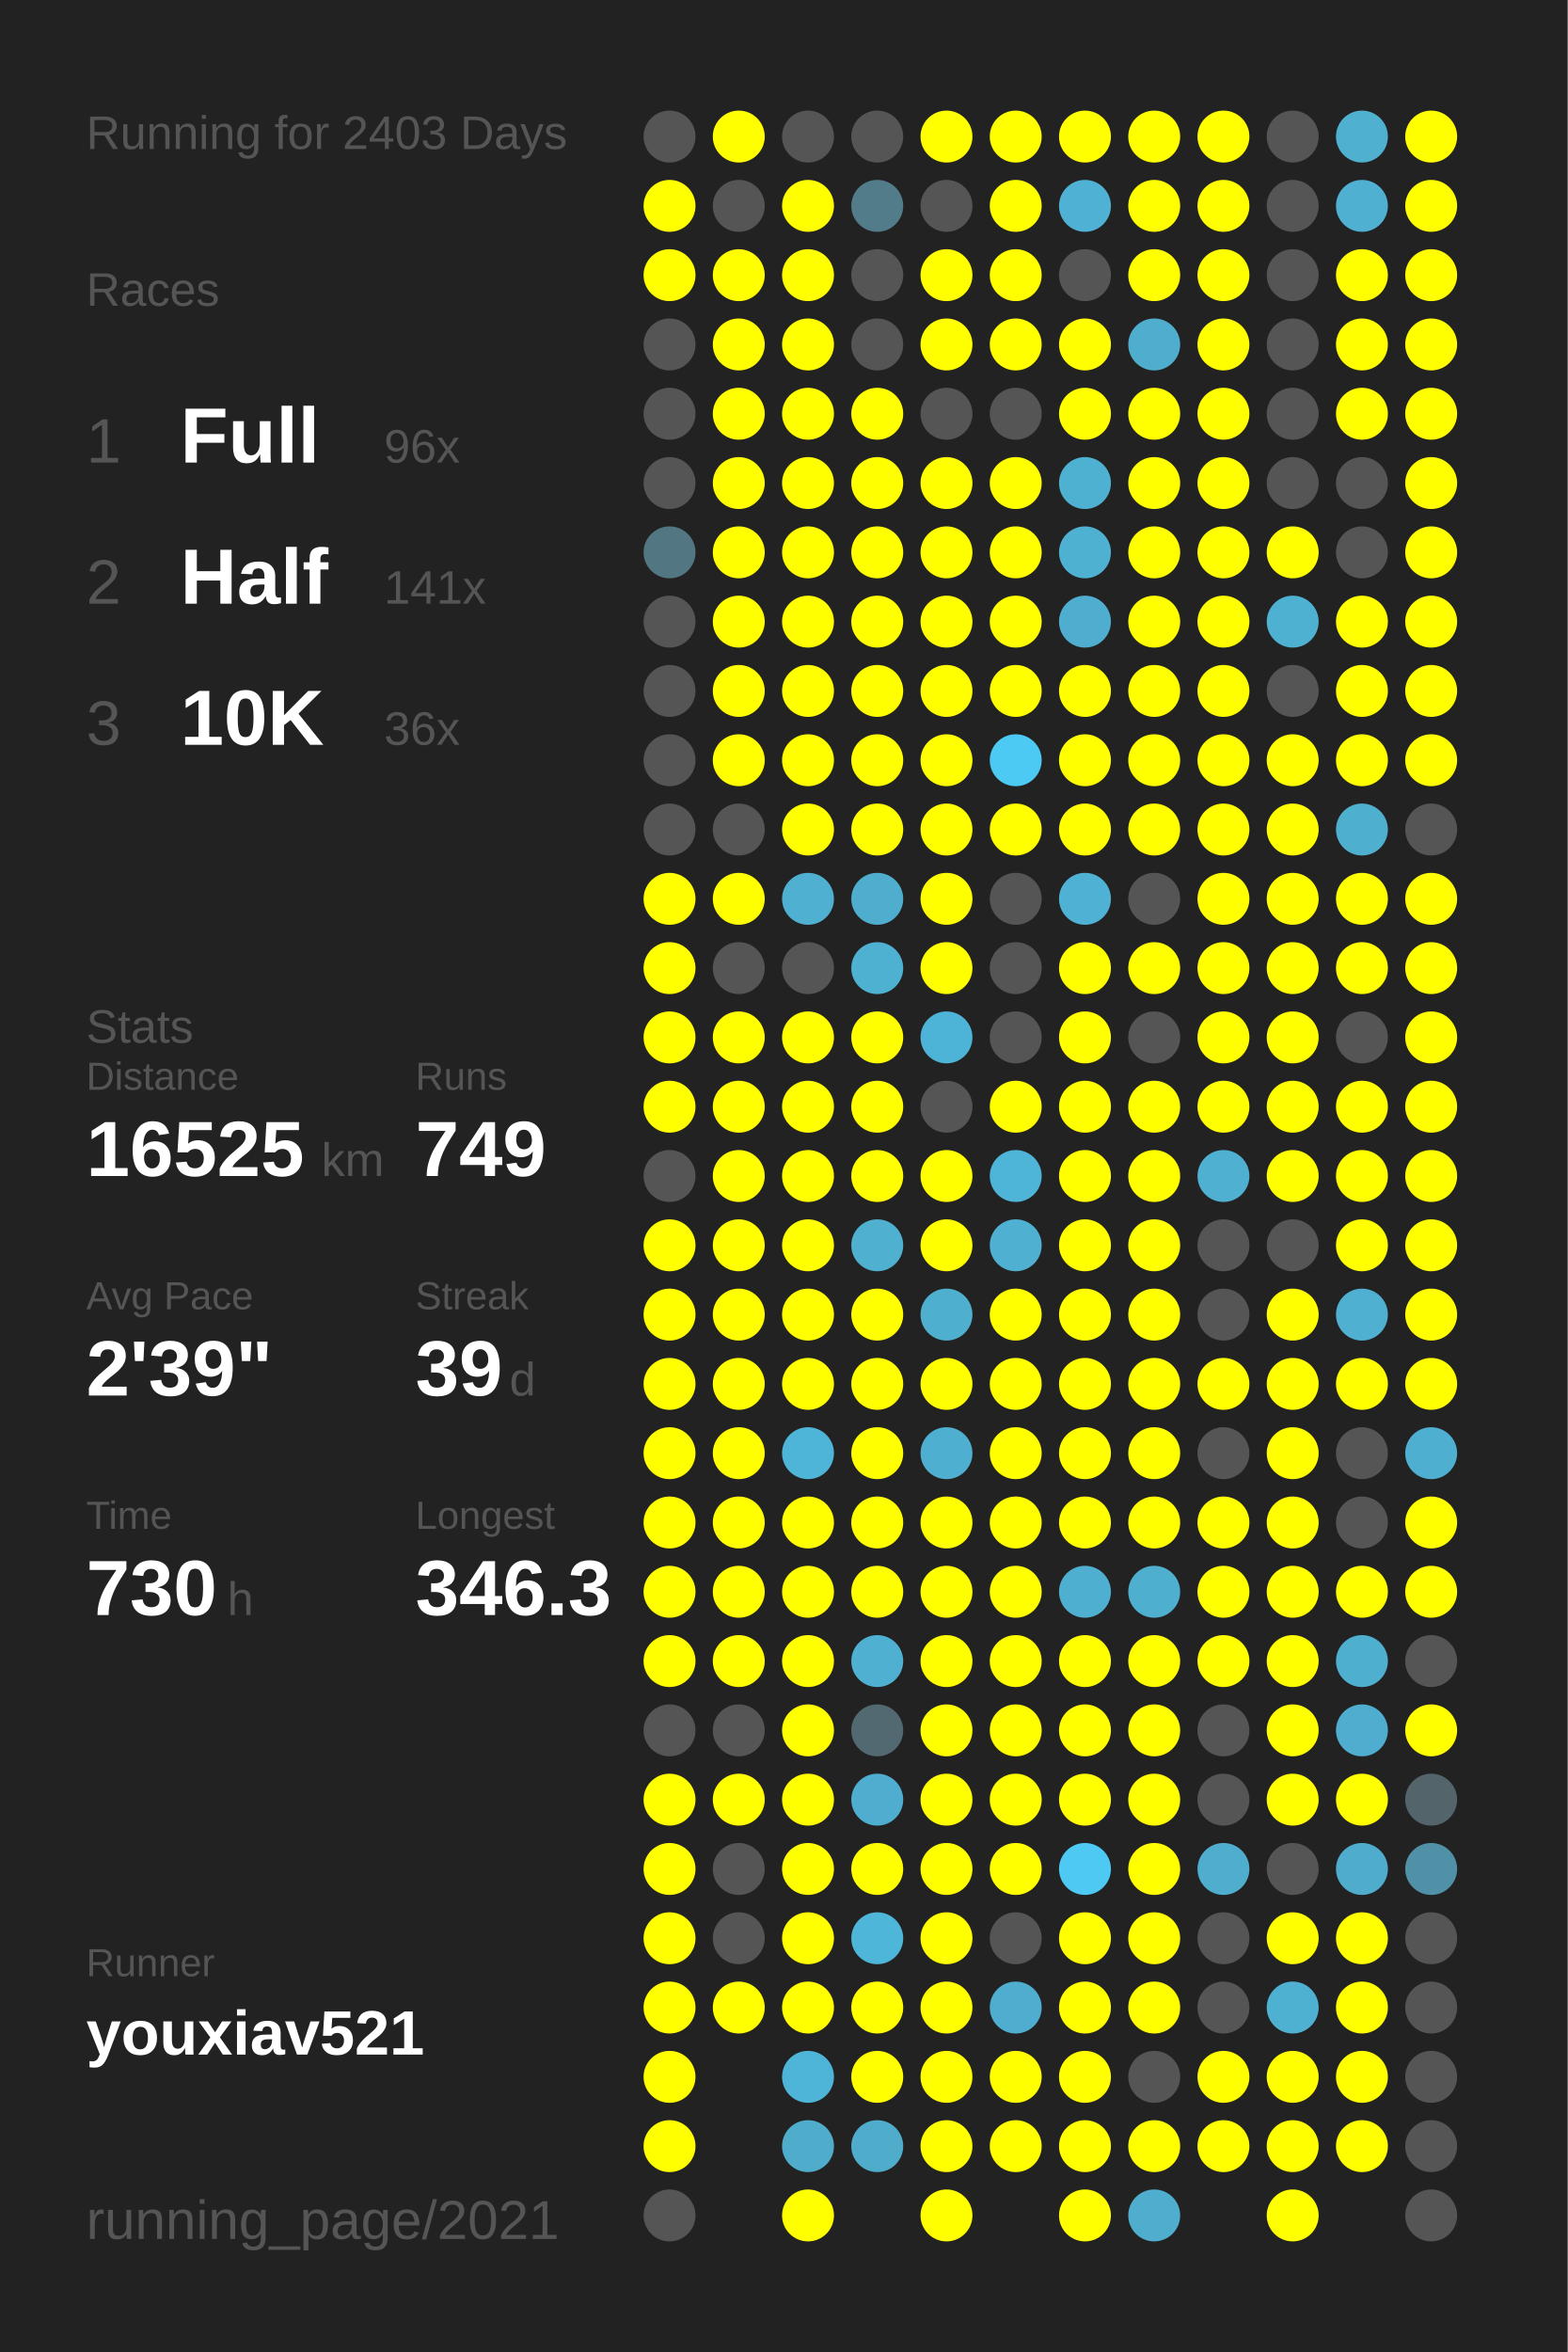
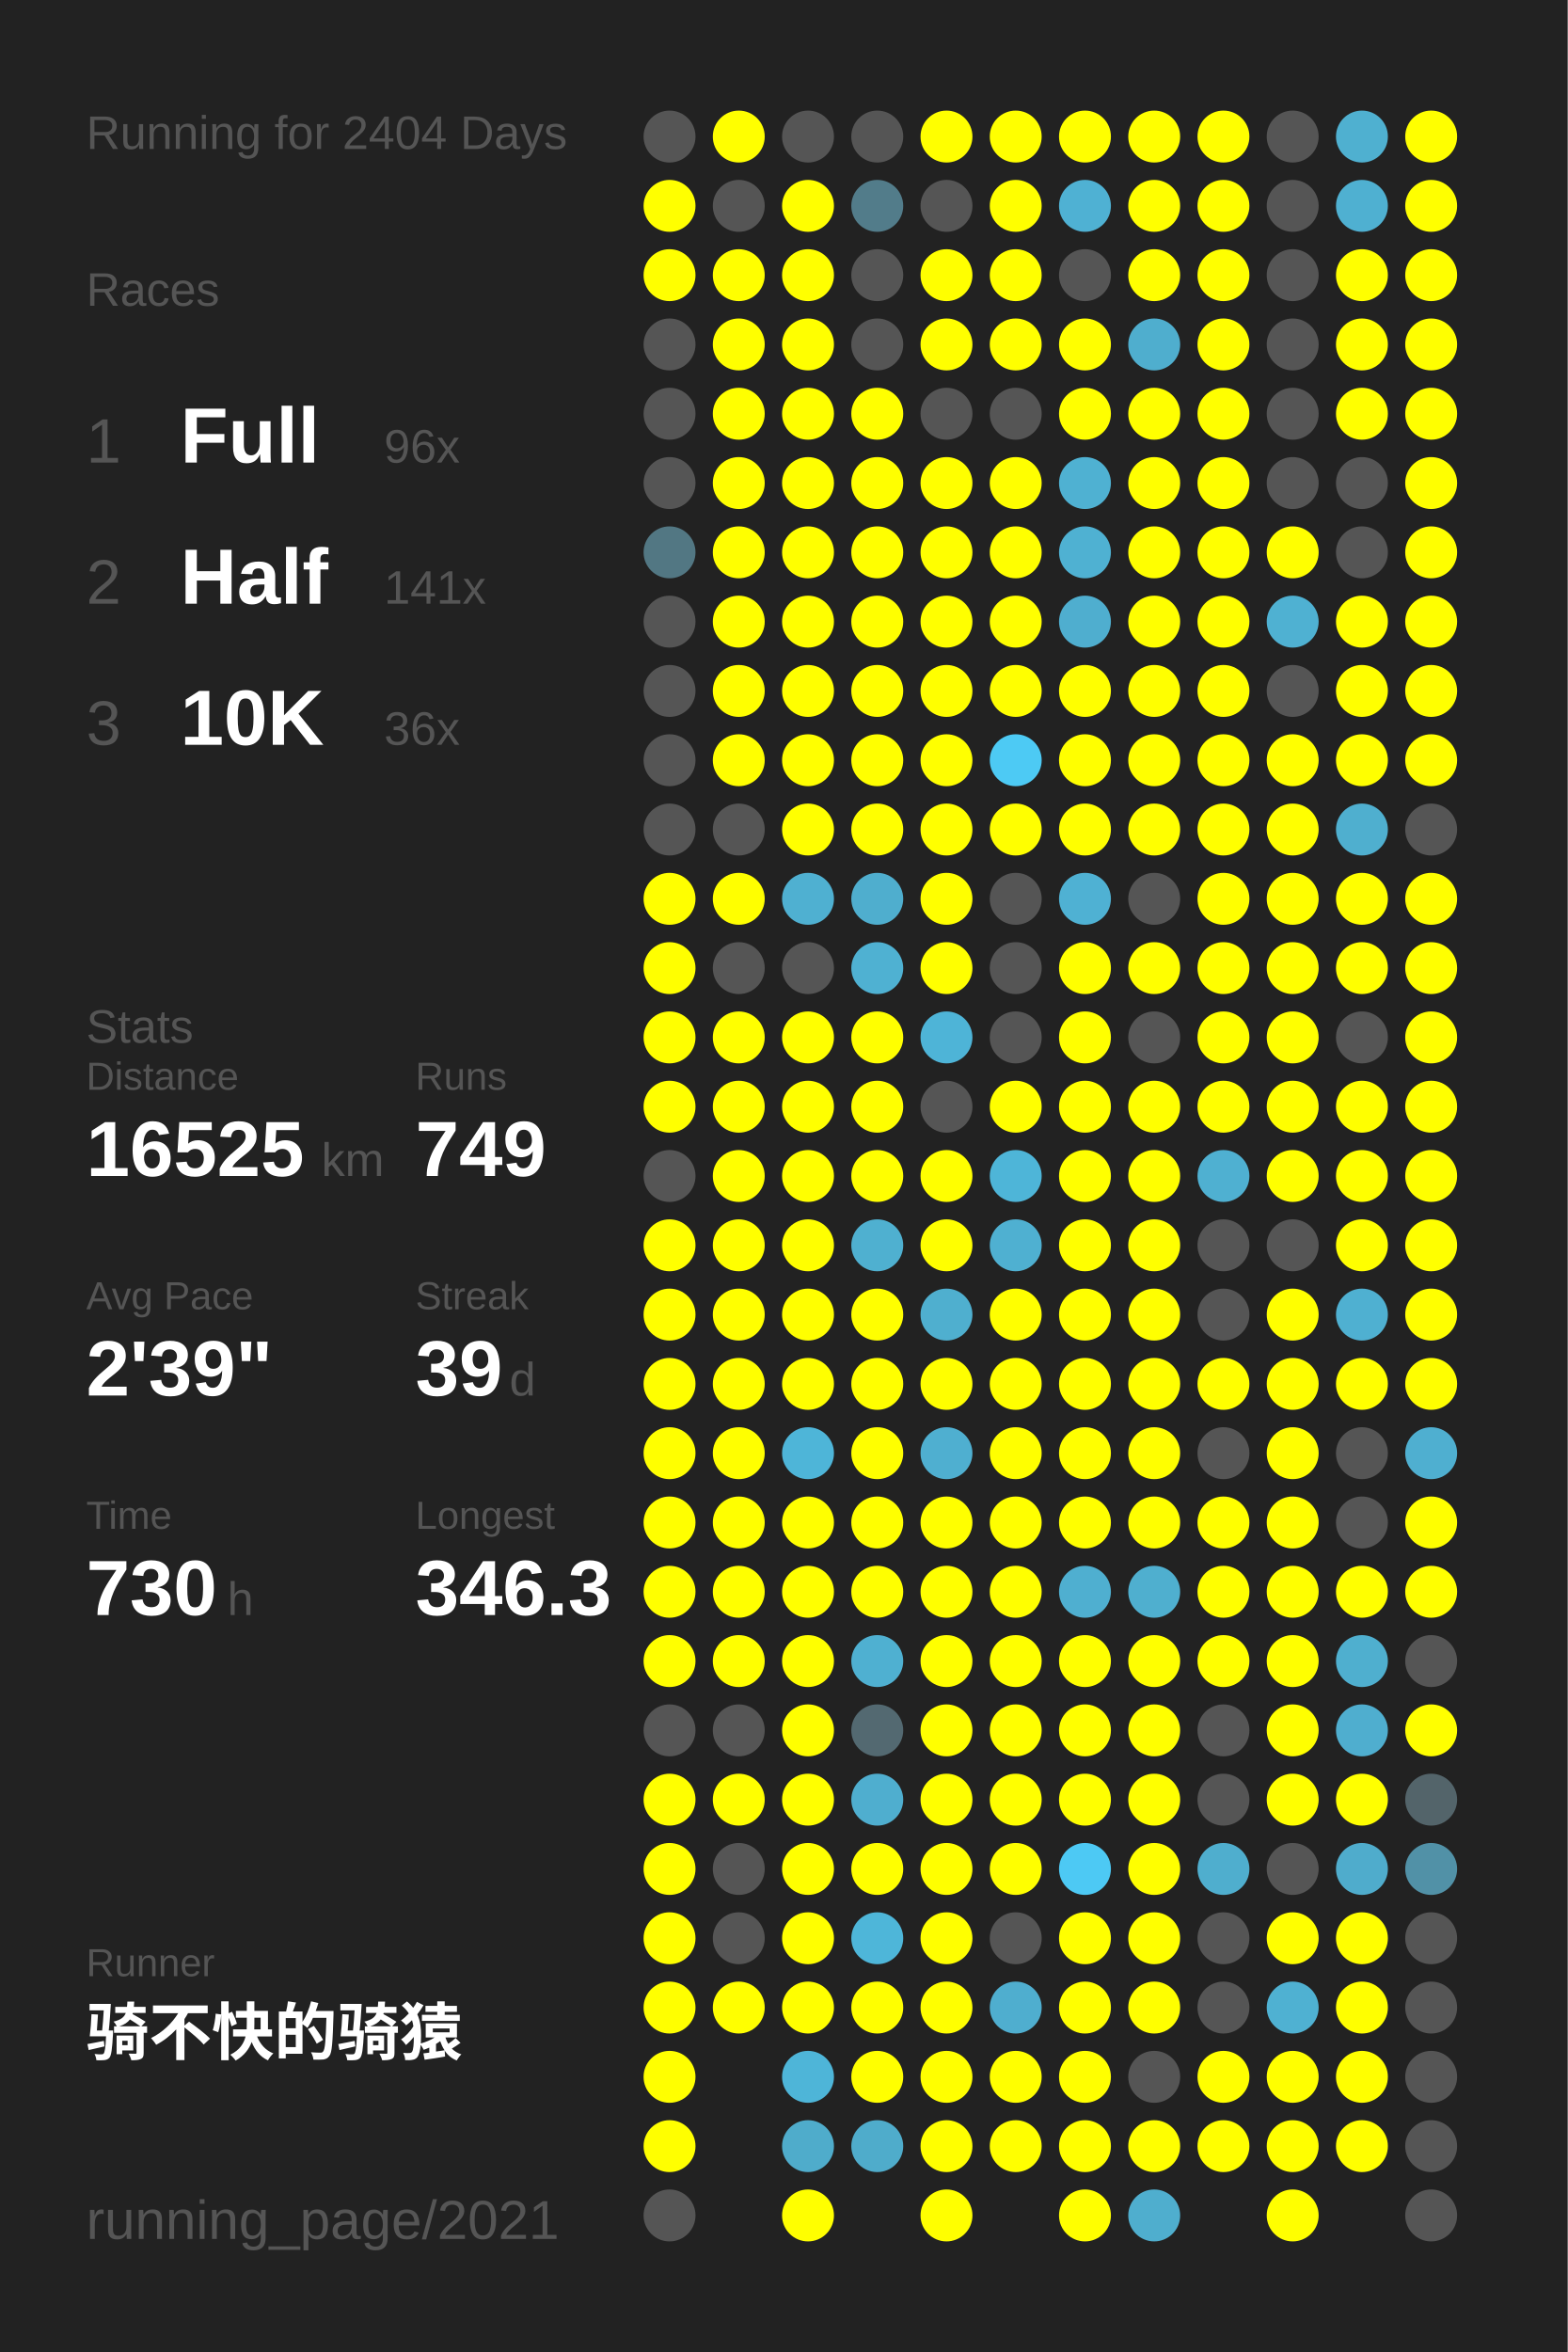
<svg xmlns="http://www.w3.org/2000/svg" baseProfile="full" height="300mm" version="1.1" viewBox="0,0,200,300" width="200mm">
  <defs />
  <rect fill="#222222" height="300" width="200" x="0" y="0" />
-   <text fill="#555555" style="font-size:6px; font-family:Arial;" x="11" y="19">Running for 2403 Days</text>
+   <text fill="#555555" style="font-size:6px; font-family:Arial;" x="11" y="19">Running for 2404 Days</text>
  <text fill="#555555" style="font-size:6px; font-family:Arial;" x="11" y="39">Races</text>
  <text fill="#555555" style="font-size:8px; font-family:Arial;" x="11" y="59">1</text>
  <text fill="#FFFFFF" style="font-size:10px; font-family:Arial; font-weight:bold;" x="23" y="59">Full</text>
  <text fill="#555555" style="font-size:6px; font-family:Arial;" x="49" y="59">96x</text>
  <text fill="#555555" style="font-size:8px; font-family:Arial;" x="11" y="77">2</text>
  <text fill="#FFFFFF" style="font-size:10px; font-family:Arial; font-weight:bold;" x="23" y="77">Half</text>
  <text fill="#555555" style="font-size:6px; font-family:Arial;" x="49" y="77">141x</text>
  <text fill="#555555" style="font-size:8px; font-family:Arial;" x="11" y="95">3</text>
  <text fill="#FFFFFF" style="font-size:10px; font-family:Arial; font-weight:bold;" x="23" y="95">10K</text>
  <text fill="#555555" style="font-size:6px; font-family:Arial;" x="49" y="95">36x</text>
  <text fill="#555555" style="font-size:6px; font-family:Arial;" x="11" y="133">Stats</text>
  <text fill="#555555" style="font-size:5px; font-family:Arial;" x="11" y="139">Distance</text>
  <text fill="#FFFFFF" style="font-size:10px; font-family:Arial; font-weight:bold;" x="11" y="150">16525</text>
  <text fill="#555555" style="font-size:6px; font-family:Arial;" x="41" y="150">km</text>
  <text fill="#555555" style="font-size:5px; font-family:Arial;" x="53" y="139">Runs</text>
  <text fill="#FFFFFF" style="font-size:10px; font-family:Arial; font-weight:bold;" x="53" y="150">749</text>
  <text fill="#555555" style="font-size:5px; font-family:Arial;" x="11" y="167">Avg Pace</text>
  <text fill="#FFFFFF" style="font-size:10px; font-family:Arial; font-weight:bold;" x="11" y="178">2'39"</text>
  <text fill="#555555" style="font-size:5px; font-family:Arial;" x="53" y="167">Streak</text>
  <text fill="#FFFFFF" style="font-size:10px; font-family:Arial; font-weight:bold;" x="53" y="178">39</text>
  <text fill="#555555" style="font-size:6px; font-family:Arial;" x="65" y="178">d</text>
  <text fill="#555555" style="font-size:5px; font-family:Arial;" x="11" y="195">Time</text>
  <text fill="#FFFFFF" style="font-size:10px; font-family:Arial; font-weight:bold;" x="11" y="206">730</text>
  <text fill="#555555" style="font-size:6px; font-family:Arial;" x="29" y="206">h</text>
  <text fill="#555555" style="font-size:5px; font-family:Arial;" x="53" y="195">Longest</text>
  <text fill="#FFFFFF" style="font-size:10px; font-family:Arial; font-weight:bold;" x="53" y="206">346.3</text>
  <text fill="#555555" style="font-size:5px; font-family:Arial;" x="11" y="252.065">Runner</text>
-   <text fill="#FFFFFF" style="font-size:8px; font-family:Arial; font-weight:bold;" x="11" y="262.065">youxiav521</text>
+   <text fill="#FFFFFF" style="font-size:8px; font-family:Arial; font-weight:bold;" x="11" y="262.065">骑不快的骑猿</text>
  <text fill="#555555" style="font-size:7px; font-family:Arial;" x="11" y="285.581">running_page/2021</text>
  <circle cx="85.417" cy="17.419" fill="#555555" r="3.312" />
  <circle cx="85.417" cy="26.258" fill="#FFFF00" r="3.312" />
  <circle cx="85.417" cy="35.097" fill="#FFFF00" r="3.312" />
  <circle cx="85.417" cy="43.935" fill="#555555" r="3.312" />
  <circle cx="85.417" cy="52.774" fill="#555555" r="3.312" />
  <circle cx="85.417" cy="61.613" fill="#555555" r="3.312" />
  <circle cx="85.417" cy="70.452" fill="#527783" r="3.312" />
  <circle cx="85.417" cy="79.29" fill="#555555" r="3.312" />
  <circle cx="85.417" cy="88.129" fill="#555555" r="3.312" />
  <circle cx="85.417" cy="96.968" fill="#555555" r="3.312" />
  <circle cx="85.417" cy="105.806" fill="#555555" r="3.312" />
  <circle cx="85.417" cy="114.645" fill="#FFFF00" r="3.312" />
  <circle cx="85.417" cy="123.484" fill="#FFFF00" r="3.312" />
  <circle cx="85.417" cy="132.323" fill="#FFFF00" r="3.312" />
  <circle cx="85.417" cy="141.161" fill="#FFFF00" r="3.312" />
  <circle cx="85.417" cy="150" fill="#555555" r="3.312" />
  <circle cx="85.417" cy="158.839" fill="#FFFF00" r="3.312" />
  <circle cx="85.417" cy="167.677" fill="#FFFF00" r="3.312" />
  <circle cx="85.417" cy="176.516" fill="#FFFF00" r="3.312" />
  <circle cx="85.417" cy="185.355" fill="#FFFF00" r="3.312" />
  <circle cx="85.417" cy="194.194" fill="#FFFF00" r="3.312" />
  <circle cx="85.417" cy="203.032" fill="#FFFF00" r="3.312" />
  <circle cx="85.417" cy="211.871" fill="#FFFF00" r="3.312" />
  <circle cx="85.417" cy="220.71" fill="#555555" r="3.312" />
  <circle cx="85.417" cy="229.548" fill="#FFFF00" r="3.312" />
  <circle cx="85.417" cy="238.387" fill="#FFFF00" r="3.312" />
  <circle cx="85.417" cy="247.226" fill="#FFFF00" r="3.312" />
  <circle cx="85.417" cy="256.065" fill="#FFFF00" r="3.312" />
  <circle cx="85.417" cy="264.903" fill="#FFFF00" r="3.312" />
  <circle cx="85.417" cy="273.742" fill="#FFFF00" r="3.312" />
  <circle cx="85.417" cy="282.581" fill="#555555" r="3.312" />
  <circle cx="94.25" cy="17.419" fill="#FFFF00" r="3.312" />
  <circle cx="94.25" cy="26.258" fill="#555555" r="3.312" />
  <circle cx="94.25" cy="35.097" fill="#FFFF00" r="3.312" />
  <circle cx="94.25" cy="43.935" fill="#FFFF00" r="3.312" />
  <circle cx="94.25" cy="52.774" fill="#FFFF00" r="3.312" />
  <circle cx="94.25" cy="61.613" fill="#FFFF00" r="3.312" />
  <circle cx="94.25" cy="70.452" fill="#FFFF00" r="3.312" />
  <circle cx="94.25" cy="79.29" fill="#FFFF00" r="3.312" />
  <circle cx="94.25" cy="88.129" fill="#FFFF00" r="3.312" />
  <circle cx="94.25" cy="96.968" fill="#FFFF00" r="3.312" />
  <circle cx="94.25" cy="105.806" fill="#555555" r="3.312" />
  <circle cx="94.25" cy="114.645" fill="#FFFF00" r="3.312" />
  <circle cx="94.25" cy="123.484" fill="#555555" r="3.312" />
  <circle cx="94.25" cy="132.323" fill="#FFFF00" r="3.312" />
  <circle cx="94.25" cy="141.161" fill="#FFFF00" r="3.312" />
  <circle cx="94.25" cy="150" fill="#FFFF00" r="3.312" />
  <circle cx="94.25" cy="158.839" fill="#FFFF00" r="3.312" />
  <circle cx="94.25" cy="167.677" fill="#FFFF00" r="3.312" />
  <circle cx="94.25" cy="176.516" fill="#FFFF00" r="3.312" />
  <circle cx="94.25" cy="185.355" fill="#FFFF00" r="3.312" />
  <circle cx="94.25" cy="194.194" fill="#FFFF00" r="3.312" />
  <circle cx="94.25" cy="203.032" fill="#FFFF00" r="3.312" />
  <circle cx="94.25" cy="211.871" fill="#FFFF00" r="3.312" />
  <circle cx="94.25" cy="220.71" fill="#555555" r="3.312" />
  <circle cx="94.25" cy="229.548" fill="#FFFF00" r="3.312" />
  <circle cx="94.25" cy="238.387" fill="#555555" r="3.312" />
  <circle cx="94.25" cy="247.226" fill="#555555" r="3.312" />
  <circle cx="94.25" cy="256.065" fill="#FFFF00" r="3.312" />
  <circle cx="103.083" cy="17.419" fill="#555555" r="3.312" />
  <circle cx="103.083" cy="26.258" fill="#FFFF00" r="3.312" />
  <circle cx="103.083" cy="35.097" fill="#FFFF00" r="3.312" />
  <circle cx="103.083" cy="43.935" fill="#FFFF00" r="3.312" />
  <circle cx="103.083" cy="52.774" fill="#FFFF00" r="3.312" />
  <circle cx="103.083" cy="61.613" fill="#FFFF00" r="3.312" />
  <circle cx="103.083" cy="70.452" fill="#FFFF00" r="3.312" />
  <circle cx="103.083" cy="79.29" fill="#FFFF00" r="3.312" />
  <circle cx="103.083" cy="88.129" fill="#FFFF00" r="3.312" />
  <circle cx="103.083" cy="96.968" fill="#FFFF00" r="3.312" />
  <circle cx="103.083" cy="105.806" fill="#FFFF00" r="3.312" />
  <circle cx="103.083" cy="114.645" fill="#4fb0d1" r="3.312" />
  <circle cx="103.083" cy="123.484" fill="#555555" r="3.312" />
  <circle cx="103.083" cy="132.323" fill="#FFFF00" r="3.312" />
  <circle cx="103.083" cy="141.161" fill="#FFFF00" r="3.312" />
  <circle cx="103.083" cy="150" fill="#FFFF00" r="3.312" />
  <circle cx="103.083" cy="158.839" fill="#FFFF00" r="3.312" />
  <circle cx="103.083" cy="167.677" fill="#FFFF00" r="3.312" />
  <circle cx="103.083" cy="176.516" fill="#FFFF00" r="3.312" />
  <circle cx="103.083" cy="185.355" fill="#4eb5d8" r="3.312" />
  <circle cx="103.083" cy="194.194" fill="#FFFF00" r="3.312" />
  <circle cx="103.083" cy="203.032" fill="#FFFF00" r="3.312" />
  <circle cx="103.083" cy="211.871" fill="#FFFF00" r="3.312" />
  <circle cx="103.083" cy="220.71" fill="#FFFF00" r="3.312" />
  <circle cx="103.083" cy="229.548" fill="#FFFF00" r="3.312" />
  <circle cx="103.083" cy="238.387" fill="#FFFF00" r="3.312" />
  <circle cx="103.083" cy="247.226" fill="#FFFF00" r="3.312" />
  <circle cx="103.083" cy="256.065" fill="#FFFF00" r="3.312" />
  <circle cx="103.083" cy="264.903" fill="#4eb5d8" r="3.312" />
  <circle cx="103.083" cy="273.742" fill="#4faccb" r="3.312" />
  <circle cx="103.083" cy="282.581" fill="#FFFF00" r="3.312" />
  <circle cx="111.917" cy="17.419" fill="#555555" r="3.312" />
  <circle cx="111.917" cy="26.258" fill="#527c8a" r="3.312" />
  <circle cx="111.917" cy="35.097" fill="#555555" r="3.312" />
  <circle cx="111.917" cy="43.935" fill="#555555" r="3.312" />
  <circle cx="111.917" cy="52.774" fill="#FFFF00" r="3.312" />
  <circle cx="111.917" cy="61.613" fill="#FFFF00" r="3.312" />
  <circle cx="111.917" cy="70.452" fill="#FFFF00" r="3.312" />
  <circle cx="111.917" cy="79.29" fill="#FFFF00" r="3.312" />
  <circle cx="111.917" cy="88.129" fill="#FFFF00" r="3.312" />
  <circle cx="111.917" cy="96.968" fill="#FFFF00" r="3.312" />
  <circle cx="111.917" cy="105.806" fill="#FFFF00" r="3.312" />
  <circle cx="111.917" cy="114.645" fill="#4faece" r="3.312" />
  <circle cx="111.917" cy="123.484" fill="#4fb1d2" r="3.312" />
  <circle cx="111.917" cy="132.323" fill="#FFFF00" r="3.312" />
  <circle cx="111.917" cy="141.161" fill="#FFFF00" r="3.312" />
  <circle cx="111.917" cy="150" fill="#FFFF00" r="3.312" />
  <circle cx="111.917" cy="158.839" fill="#4fb0d0" r="3.312" />
  <circle cx="111.917" cy="167.677" fill="#FFFF00" r="3.312" />
  <circle cx="111.917" cy="176.516" fill="#FFFF00" r="3.312" />
  <circle cx="111.917" cy="185.355" fill="#FFFF00" r="3.312" />
  <circle cx="111.917" cy="194.194" fill="#FFFF00" r="3.312" />
  <circle cx="111.917" cy="203.032" fill="#FFFF00" r="3.312" />
  <circle cx="111.917" cy="211.871" fill="#4fb0d1" r="3.312" />
  <circle cx="111.917" cy="220.71" fill="#536971" r="3.312" />
  <circle cx="111.917" cy="229.548" fill="#4faecf" r="3.312" />
  <circle cx="111.917" cy="238.387" fill="#FFFF00" r="3.312" />
  <circle cx="111.917" cy="247.226" fill="#4eb6d9" r="3.312" />
  <circle cx="111.917" cy="256.065" fill="#FFFF00" r="3.312" />
  <circle cx="111.917" cy="264.903" fill="#FFFF00" r="3.312" />
  <circle cx="111.917" cy="273.742" fill="#4faccb" r="3.312" />
  <circle cx="120.75" cy="17.419" fill="#FFFF00" r="3.312" />
  <circle cx="120.75" cy="26.258" fill="#555555" r="3.312" />
  <circle cx="120.75" cy="35.097" fill="#FFFF00" r="3.312" />
  <circle cx="120.75" cy="43.935" fill="#FFFF00" r="3.312" />
  <circle cx="120.75" cy="52.774" fill="#555555" r="3.312" />
  <circle cx="120.75" cy="61.613" fill="#FFFF00" r="3.312" />
  <circle cx="120.75" cy="70.452" fill="#FFFF00" r="3.312" />
  <circle cx="120.75" cy="79.29" fill="#FFFF00" r="3.312" />
  <circle cx="120.75" cy="88.129" fill="#FFFF00" r="3.312" />
  <circle cx="120.75" cy="96.968" fill="#FFFF00" r="3.312" />
  <circle cx="120.75" cy="105.806" fill="#FFFF00" r="3.312" />
  <circle cx="120.75" cy="114.645" fill="#FFFF00" r="3.312" />
  <circle cx="120.75" cy="123.484" fill="#FFFF00" r="3.312" />
  <circle cx="120.75" cy="132.323" fill="#4eb4d7" r="3.312" />
  <circle cx="120.75" cy="141.161" fill="#555555" r="3.312" />
  <circle cx="120.75" cy="150" fill="#FFFF00" r="3.312" />
  <circle cx="120.75" cy="158.839" fill="#FFFF00" r="3.312" />
  <circle cx="120.75" cy="167.677" fill="#4fafcf" r="3.312" />
  <circle cx="120.75" cy="176.516" fill="#FFFF00" r="3.312" />
  <circle cx="120.75" cy="185.355" fill="#4fafd0" r="3.312" />
  <circle cx="120.75" cy="194.194" fill="#FFFF00" r="3.312" />
  <circle cx="120.75" cy="203.032" fill="#FFFF00" r="3.312" />
  <circle cx="120.75" cy="211.871" fill="#FFFF00" r="3.312" />
  <circle cx="120.75" cy="220.71" fill="#FFFF00" r="3.312" />
  <circle cx="120.75" cy="229.548" fill="#FFFF00" r="3.312" />
  <circle cx="120.75" cy="238.387" fill="#FFFF00" r="3.312" />
  <circle cx="120.75" cy="247.226" fill="#FFFF00" r="3.312" />
  <circle cx="120.75" cy="256.065" fill="#FFFF00" r="3.312" />
  <circle cx="120.75" cy="264.903" fill="#FFFF00" r="3.312" />
  <circle cx="120.75" cy="273.742" fill="#FFFF00" r="3.312" />
  <circle cx="120.75" cy="282.581" fill="#FFFF00" r="3.312" />
  <circle cx="129.583" cy="17.419" fill="#FFFF00" r="3.312" />
  <circle cx="129.583" cy="26.258" fill="#FFFF00" r="3.312" />
  <circle cx="129.583" cy="35.097" fill="#FFFF00" r="3.312" />
  <circle cx="129.583" cy="43.935" fill="#FFFF00" r="3.312" />
  <circle cx="129.583" cy="52.774" fill="#555555" r="3.312" />
  <circle cx="129.583" cy="61.613" fill="#FFFF00" r="3.312" />
  <circle cx="129.583" cy="70.452" fill="#FFFF00" r="3.312" />
  <circle cx="129.583" cy="79.29" fill="#FFFF00" r="3.312" />
  <circle cx="129.583" cy="88.129" fill="#FFFF00" r="3.312" />
  <circle cx="129.583" cy="96.968" fill="#4dcaf4" r="3.312" />
  <circle cx="129.583" cy="105.806" fill="#FFFF00" r="3.312" />
  <circle cx="129.583" cy="114.645" fill="#555555" r="3.312" />
  <circle cx="129.583" cy="123.484" fill="#555555" r="3.312" />
  <circle cx="129.583" cy="132.323" fill="#555555" r="3.312" />
  <circle cx="129.583" cy="141.161" fill="#FFFF00" r="3.312" />
  <circle cx="129.583" cy="150" fill="#4eb5d8" r="3.312" />
  <circle cx="129.583" cy="158.839" fill="#4fb0d1" r="3.312" />
  <circle cx="129.583" cy="167.677" fill="#FFFF00" r="3.312" />
  <circle cx="129.583" cy="176.516" fill="#FFFF00" r="3.312" />
  <circle cx="129.583" cy="185.355" fill="#FFFF00" r="3.312" />
  <circle cx="129.583" cy="194.194" fill="#FFFF00" r="3.312" />
  <circle cx="129.583" cy="203.032" fill="#FFFF00" r="3.312" />
  <circle cx="129.583" cy="211.871" fill="#FFFF00" r="3.312" />
  <circle cx="129.583" cy="220.71" fill="#FFFF00" r="3.312" />
  <circle cx="129.583" cy="229.548" fill="#FFFF00" r="3.312" />
  <circle cx="129.583" cy="238.387" fill="#FFFF00" r="3.312" />
  <circle cx="129.583" cy="247.226" fill="#555555" r="3.312" />
  <circle cx="129.583" cy="256.065" fill="#4faecf" r="3.312" />
  <circle cx="129.583" cy="264.903" fill="#FFFF00" r="3.312" />
  <circle cx="129.583" cy="273.742" fill="#FFFF00" r="3.312" />
  <circle cx="138.417" cy="17.419" fill="#FFFF00" r="3.312" />
  <circle cx="138.417" cy="26.258" fill="#4fb1d3" r="3.312" />
  <circle cx="138.417" cy="35.097" fill="#555555" r="3.312" />
  <circle cx="138.417" cy="43.935" fill="#FFFF00" r="3.312" />
  <circle cx="138.417" cy="52.774" fill="#FFFF00" r="3.312" />
  <circle cx="138.417" cy="61.613" fill="#4fb1d2" r="3.312" />
  <circle cx="138.417" cy="70.452" fill="#4fb1d2" r="3.312" />
  <circle cx="138.417" cy="79.29" fill="#4faecf" r="3.312" />
  <circle cx="138.417" cy="88.129" fill="#FFFF00" r="3.312" />
  <circle cx="138.417" cy="96.968" fill="#FFFF00" r="3.312" />
  <circle cx="138.417" cy="105.806" fill="#FFFF00" r="3.312" />
  <circle cx="138.417" cy="114.645" fill="#4fb1d3" r="3.312" />
  <circle cx="138.417" cy="123.484" fill="#FFFF00" r="3.312" />
  <circle cx="138.417" cy="132.323" fill="#FFFF00" r="3.312" />
  <circle cx="138.417" cy="141.161" fill="#FFFF00" r="3.312" />
  <circle cx="138.417" cy="150" fill="#FFFF00" r="3.312" />
  <circle cx="138.417" cy="158.839" fill="#FFFF00" r="3.312" />
  <circle cx="138.417" cy="167.677" fill="#FFFF00" r="3.312" />
  <circle cx="138.417" cy="176.516" fill="#FFFF00" r="3.312" />
  <circle cx="138.417" cy="185.355" fill="#FFFF00" r="3.312" />
  <circle cx="138.417" cy="194.194" fill="#FFFF00" r="3.312" />
  <circle cx="138.417" cy="203.032" fill="#4fafd0" r="3.312" />
  <circle cx="138.417" cy="211.871" fill="#FFFF00" r="3.312" />
  <circle cx="138.417" cy="220.71" fill="#FFFF00" r="3.312" />
  <circle cx="138.417" cy="229.548" fill="#FFFF00" r="3.312" />
  <circle cx="138.417" cy="238.387" fill="#4dc9f4" r="3.312" />
  <circle cx="138.417" cy="247.226" fill="#FFFF00" r="3.312" />
  <circle cx="138.417" cy="256.065" fill="#FFFF00" r="3.312" />
  <circle cx="138.417" cy="264.903" fill="#FFFF00" r="3.312" />
  <circle cx="138.417" cy="273.742" fill="#FFFF00" r="3.312" />
  <circle cx="138.417" cy="282.581" fill="#FFFF00" r="3.312" />
  <circle cx="147.25" cy="17.419" fill="#FFFF00" r="3.312" />
  <circle cx="147.25" cy="26.258" fill="#FFFF00" r="3.312" />
  <circle cx="147.25" cy="35.097" fill="#FFFF00" r="3.312" />
  <circle cx="147.25" cy="43.935" fill="#4faece" r="3.312" />
  <circle cx="147.25" cy="52.774" fill="#FFFF00" r="3.312" />
  <circle cx="147.25" cy="61.613" fill="#FFFF00" r="3.312" />
  <circle cx="147.25" cy="70.452" fill="#FFFF00" r="3.312" />
  <circle cx="147.25" cy="79.29" fill="#FFFF00" r="3.312" />
  <circle cx="147.25" cy="88.129" fill="#FFFF00" r="3.312" />
  <circle cx="147.25" cy="96.968" fill="#FFFF00" r="3.312" />
  <circle cx="147.25" cy="105.806" fill="#FFFF00" r="3.312" />
  <circle cx="147.25" cy="114.645" fill="#555555" r="3.312" />
  <circle cx="147.25" cy="123.484" fill="#FFFF00" r="3.312" />
  <circle cx="147.25" cy="132.323" fill="#555555" r="3.312" />
  <circle cx="147.25" cy="141.161" fill="#FFFF00" r="3.312" />
  <circle cx="147.25" cy="150" fill="#FFFF00" r="3.312" />
  <circle cx="147.25" cy="158.839" fill="#FFFF00" r="3.312" />
  <circle cx="147.25" cy="167.677" fill="#FFFF00" r="3.312" />
  <circle cx="147.25" cy="176.516" fill="#FFFF00" r="3.312" />
  <circle cx="147.25" cy="185.355" fill="#FFFF00" r="3.312" />
  <circle cx="147.25" cy="194.194" fill="#FFFF00" r="3.312" />
  <circle cx="147.25" cy="203.032" fill="#4fafcf" r="3.312" />
  <circle cx="147.25" cy="211.871" fill="#FFFF00" r="3.312" />
  <circle cx="147.25" cy="220.71" fill="#FFFF00" r="3.312" />
  <circle cx="147.25" cy="229.548" fill="#FFFF00" r="3.312" />
  <circle cx="147.25" cy="238.387" fill="#FFFF00" r="3.312" />
  <circle cx="147.25" cy="247.226" fill="#FFFF00" r="3.312" />
  <circle cx="147.25" cy="256.065" fill="#FFFF00" r="3.312" />
  <circle cx="147.25" cy="264.903" fill="#555555" r="3.312" />
  <circle cx="147.25" cy="273.742" fill="#FFFF00" r="3.312" />
  <circle cx="147.25" cy="282.581" fill="#4faece" r="3.312" />
  <circle cx="156.083" cy="17.419" fill="#FFFF00" r="3.312" />
  <circle cx="156.083" cy="26.258" fill="#FFFF00" r="3.312" />
  <circle cx="156.083" cy="35.097" fill="#FFFF00" r="3.312" />
  <circle cx="156.083" cy="43.935" fill="#FFFF00" r="3.312" />
  <circle cx="156.083" cy="52.774" fill="#FFFF00" r="3.312" />
  <circle cx="156.083" cy="61.613" fill="#FFFF00" r="3.312" />
  <circle cx="156.083" cy="70.452" fill="#FFFF00" r="3.312" />
  <circle cx="156.083" cy="79.29" fill="#FFFF00" r="3.312" />
  <circle cx="156.083" cy="88.129" fill="#FFFF00" r="3.312" />
  <circle cx="156.083" cy="96.968" fill="#FFFF00" r="3.312" />
  <circle cx="156.083" cy="105.806" fill="#FFFF00" r="3.312" />
  <circle cx="156.083" cy="114.645" fill="#FFFF00" r="3.312" />
  <circle cx="156.083" cy="123.484" fill="#FFFF00" r="3.312" />
  <circle cx="156.083" cy="132.323" fill="#FFFF00" r="3.312" />
  <circle cx="156.083" cy="141.161" fill="#FFFF00" r="3.312" />
  <circle cx="156.083" cy="150" fill="#4fb0d1" r="3.312" />
  <circle cx="156.083" cy="158.839" fill="#555555" r="3.312" />
  <circle cx="156.083" cy="167.677" fill="#555555" r="3.312" />
  <circle cx="156.083" cy="176.516" fill="#FFFF00" r="3.312" />
  <circle cx="156.083" cy="185.355" fill="#555555" r="3.312" />
  <circle cx="156.083" cy="194.194" fill="#FFFF00" r="3.312" />
  <circle cx="156.083" cy="203.032" fill="#FFFF00" r="3.312" />
  <circle cx="156.083" cy="211.871" fill="#FFFF00" r="3.312" />
  <circle cx="156.083" cy="220.71" fill="#555555" r="3.312" />
  <circle cx="156.083" cy="229.548" fill="#555555" r="3.312" />
  <circle cx="156.083" cy="238.387" fill="#4faece" r="3.312" />
  <circle cx="156.083" cy="247.226" fill="#555555" r="3.312" />
  <circle cx="156.083" cy="256.065" fill="#555555" r="3.312" />
  <circle cx="156.083" cy="264.903" fill="#FFFF00" r="3.312" />
  <circle cx="156.083" cy="273.742" fill="#FFFF00" r="3.312" />
  <circle cx="164.917" cy="17.419" fill="#555555" r="3.312" />
  <circle cx="164.917" cy="26.258" fill="#555555" r="3.312" />
  <circle cx="164.917" cy="35.097" fill="#555555" r="3.312" />
  <circle cx="164.917" cy="43.935" fill="#555555" r="3.312" />
  <circle cx="164.917" cy="52.774" fill="#555555" r="3.312" />
  <circle cx="164.917" cy="61.613" fill="#555555" r="3.312" />
  <circle cx="164.917" cy="70.452" fill="#FFFF00" r="3.312" />
  <circle cx="164.917" cy="79.29" fill="#4fb1d2" r="3.312" />
  <circle cx="164.917" cy="88.129" fill="#555555" r="3.312" />
  <circle cx="164.917" cy="96.968" fill="#FFFF00" r="3.312" />
  <circle cx="164.917" cy="105.806" fill="#FFFF00" r="3.312" />
  <circle cx="164.917" cy="114.645" fill="#FFFF00" r="3.312" />
  <circle cx="164.917" cy="123.484" fill="#FFFF00" r="3.312" />
  <circle cx="164.917" cy="132.323" fill="#FFFF00" r="3.312" />
  <circle cx="164.917" cy="141.161" fill="#FFFF00" r="3.312" />
  <circle cx="164.917" cy="150" fill="#FFFF00" r="3.312" />
  <circle cx="164.917" cy="158.839" fill="#555555" r="3.312" />
  <circle cx="164.917" cy="167.677" fill="#FFFF00" r="3.312" />
  <circle cx="164.917" cy="176.516" fill="#FFFF00" r="3.312" />
  <circle cx="164.917" cy="185.355" fill="#FFFF00" r="3.312" />
  <circle cx="164.917" cy="194.194" fill="#FFFF00" r="3.312" />
  <circle cx="164.917" cy="203.032" fill="#FFFF00" r="3.312" />
  <circle cx="164.917" cy="211.871" fill="#FFFF00" r="3.312" />
  <circle cx="164.917" cy="220.71" fill="#FFFF00" r="3.312" />
  <circle cx="164.917" cy="229.548" fill="#FFFF00" r="3.312" />
  <circle cx="164.917" cy="238.387" fill="#555555" r="3.312" />
  <circle cx="164.917" cy="247.226" fill="#FFFF00" r="3.312" />
  <circle cx="164.917" cy="256.065" fill="#4fb1d2" r="3.312" />
  <circle cx="164.917" cy="264.903" fill="#FFFF00" r="3.312" />
  <circle cx="164.917" cy="273.742" fill="#FFFF00" r="3.312" />
  <circle cx="164.917" cy="282.581" fill="#FFFF00" r="3.312" />
  <circle cx="173.75" cy="17.419" fill="#4fb0d0" r="3.312" />
  <circle cx="173.75" cy="26.258" fill="#4fb0d1" r="3.312" />
  <circle cx="173.75" cy="35.097" fill="#FFFF00" r="3.312" />
  <circle cx="173.75" cy="43.935" fill="#FFFF00" r="3.312" />
  <circle cx="173.75" cy="52.774" fill="#FFFF00" r="3.312" />
  <circle cx="173.75" cy="61.613" fill="#555555" r="3.312" />
  <circle cx="173.75" cy="70.452" fill="#555555" r="3.312" />
  <circle cx="173.75" cy="79.29" fill="#FFFF00" r="3.312" />
  <circle cx="173.75" cy="88.129" fill="#FFFF00" r="3.312" />
  <circle cx="173.75" cy="96.968" fill="#FFFF00" r="3.312" />
  <circle cx="173.75" cy="105.806" fill="#4fafcf" r="3.312" />
  <circle cx="173.75" cy="114.645" fill="#FFFF00" r="3.312" />
  <circle cx="173.75" cy="123.484" fill="#FFFF00" r="3.312" />
  <circle cx="173.75" cy="132.323" fill="#555555" r="3.312" />
  <circle cx="173.75" cy="141.161" fill="#FFFF00" r="3.312" />
  <circle cx="173.75" cy="150" fill="#FFFF00" r="3.312" />
  <circle cx="173.75" cy="158.839" fill="#FFFF00" r="3.312" />
  <circle cx="173.75" cy="167.677" fill="#4fb0d1" r="3.312" />
  <circle cx="173.75" cy="176.516" fill="#FFFF00" r="3.312" />
  <circle cx="173.75" cy="185.355" fill="#555555" r="3.312" />
  <circle cx="173.75" cy="194.194" fill="#555555" r="3.312" />
  <circle cx="173.75" cy="203.032" fill="#FFFF00" r="3.312" />
  <circle cx="173.75" cy="211.871" fill="#4fafcf" r="3.312" />
  <circle cx="173.75" cy="220.71" fill="#4faecf" r="3.312" />
  <circle cx="173.75" cy="229.548" fill="#FFFF00" r="3.312" />
  <circle cx="173.75" cy="238.387" fill="#4faccc" r="3.312" />
  <circle cx="173.75" cy="247.226" fill="#FFFF00" r="3.312" />
  <circle cx="173.75" cy="256.065" fill="#FFFF00" r="3.312" />
  <circle cx="173.75" cy="264.903" fill="#FFFF00" r="3.312" />
  <circle cx="173.75" cy="273.742" fill="#FFFF00" r="3.312" />
  <circle cx="182.583" cy="17.419" fill="#FFFF00" r="3.312" />
  <circle cx="182.583" cy="26.258" fill="#FFFF00" r="3.312" />
  <circle cx="182.583" cy="35.097" fill="#FFFF00" r="3.312" />
  <circle cx="182.583" cy="43.935" fill="#FFFF00" r="3.312" />
  <circle cx="182.583" cy="52.774" fill="#FFFF00" r="3.312" />
  <circle cx="182.583" cy="61.613" fill="#FFFF00" r="3.312" />
  <circle cx="182.583" cy="70.452" fill="#FFFF00" r="3.312" />
  <circle cx="182.583" cy="79.29" fill="#FFFF00" r="3.312" />
  <circle cx="182.583" cy="88.129" fill="#FFFF00" r="3.312" />
  <circle cx="182.583" cy="96.968" fill="#FFFF00" r="3.312" />
  <circle cx="182.583" cy="105.806" fill="#555555" r="3.312" />
  <circle cx="182.583" cy="114.645" fill="#FFFF00" r="3.312" />
  <circle cx="182.583" cy="123.484" fill="#FFFF00" r="3.312" />
  <circle cx="182.583" cy="132.323" fill="#FFFF00" r="3.312" />
  <circle cx="182.583" cy="141.161" fill="#FFFF00" r="3.312" />
  <circle cx="182.583" cy="150" fill="#FFFF00" r="3.312" />
  <circle cx="182.583" cy="158.839" fill="#FFFF00" r="3.312" />
  <circle cx="182.583" cy="167.677" fill="#FFFF00" r="3.312" />
  <circle cx="182.583" cy="176.516" fill="#FFFF00" r="3.312" />
  <circle cx="182.583" cy="185.355" fill="#4fafd0" r="3.312" />
  <circle cx="182.583" cy="194.194" fill="#FFFF00" r="3.312" />
  <circle cx="182.583" cy="203.032" fill="#FFFF00" r="3.312" />
  <circle cx="182.583" cy="211.871" fill="#555555" r="3.312" />
  <circle cx="182.583" cy="220.71" fill="#FFFF00" r="3.312" />
  <circle cx="182.583" cy="229.548" fill="#53646a" r="3.312" />
  <circle cx="182.583" cy="238.387" fill="#5191a7" r="3.312" />
  <circle cx="182.583" cy="247.226" fill="#555555" r="3.312" />
  <circle cx="182.583" cy="256.065" fill="#555555" r="3.312" />
  <circle cx="182.583" cy="264.903" fill="#555555" r="3.312" />
  <circle cx="182.583" cy="273.742" fill="#555555" r="3.312" />
  <circle cx="182.583" cy="282.581" fill="#555555" r="3.312" />
</svg>
